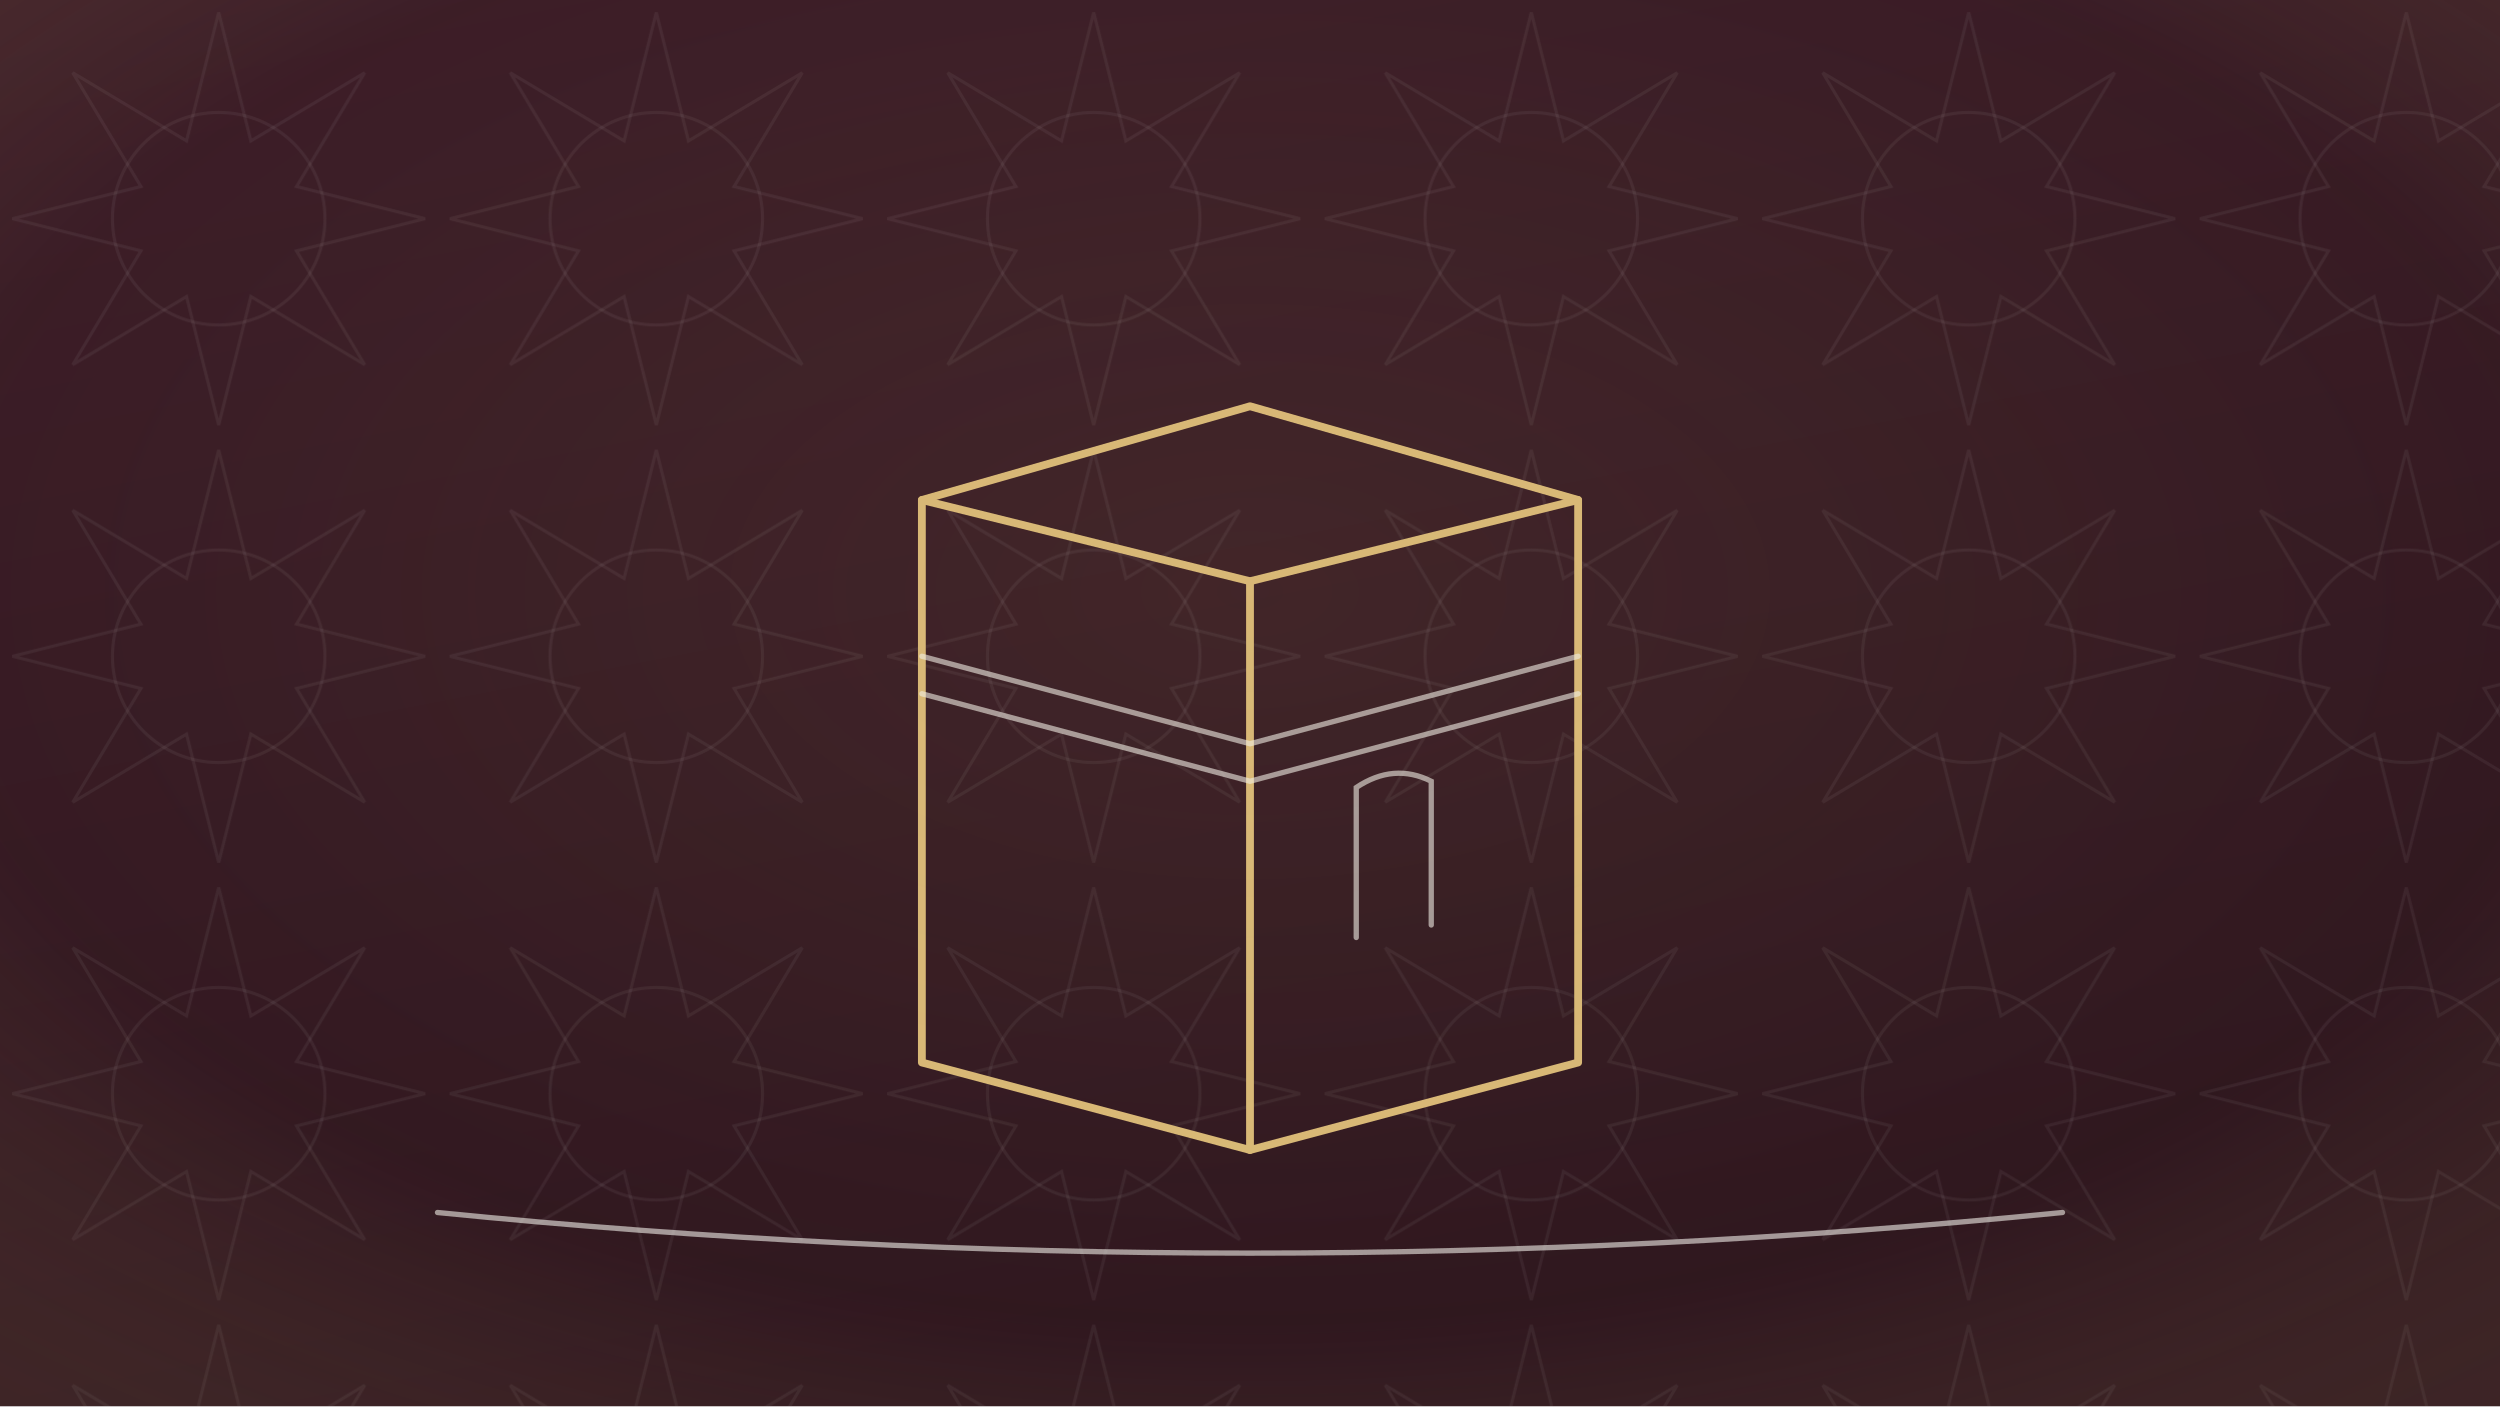
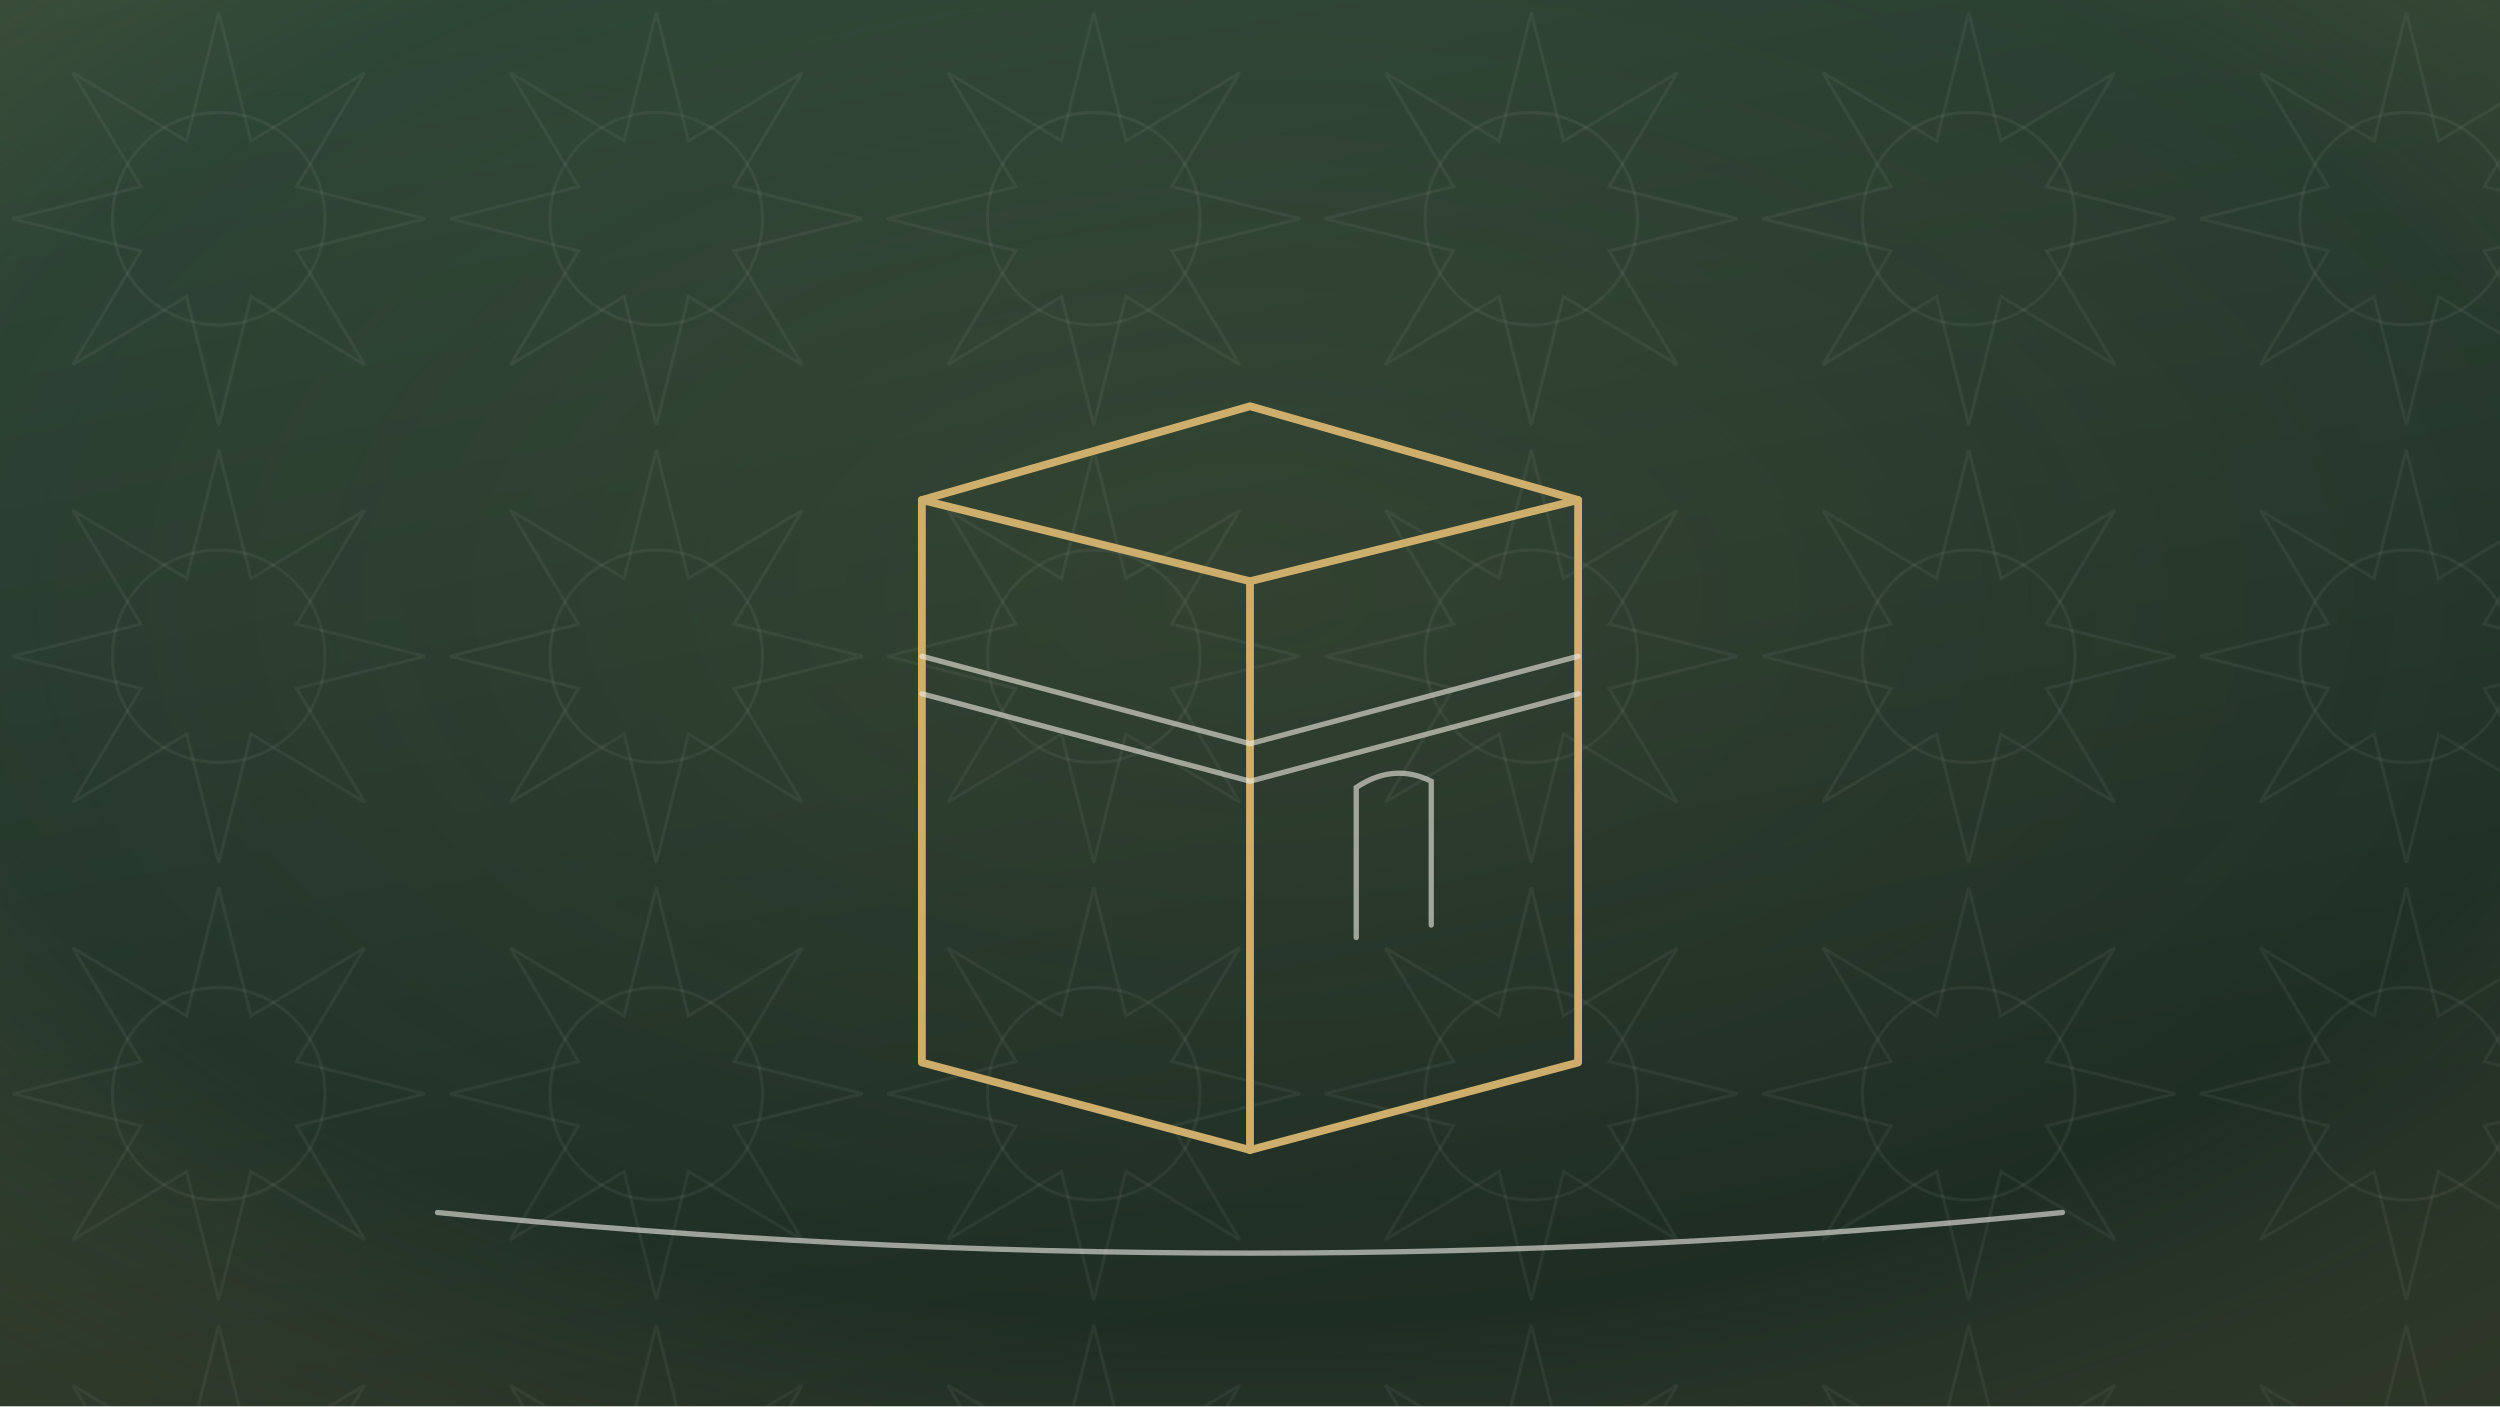
<svg xmlns="http://www.w3.org/2000/svg" viewBox="0 0 800 450" role="img" aria-label="">
  <defs>
    <linearGradient id="bg" x1="0" y1="0" x2="0.35" y2="1">
-       <stop offset="0" stop-color="#3a1b26" />
-       <stop offset="1" stop-color="#2c141d" />
+       <stop offset="0" stop-color="#2c4536" />
+       <stop offset="1" stop-color="#1b2a22" />
    </linearGradient>
    <radialGradient id="glow" cx="0.5" cy="0.42" r="1.05">
-       <stop offset="0" stop-color="#d8b876" stop-opacity="0.09" />
-       <stop offset="0.5" stop-color="#d8b876" stop-opacity="0.02" />
-       <stop offset="1" stop-color="#1c0d13" stop-opacity="0.4" />
+       <stop offset="0" stop-color="#cdae6c" stop-opacity="0.09" />
+       <stop offset="0.5" stop-color="#cdae6c" stop-opacity="0.02" />
+       <stop offset="1" stop-color="#101a14" stop-opacity="0.4" />
    </radialGradient>
    <pattern id="lat" width="140" height="140" patternUnits="userSpaceOnUse">
      <g fill="none" stroke="#f2f0eb" stroke-opacity="0.06">
        <polygon points="70.0,4.0 80.3,45.1 116.7,23.3 94.9,59.7 136.0,70.0 94.9,80.3 116.7,116.7 80.3,94.9 70.0,136.0 59.7,94.9 23.3,116.7 45.1,80.3 4.0,70.0 45.1,59.7 23.3,23.3 59.7,45.1" />
        <circle cx="70" cy="70" r="34" />
      </g>
    </pattern>
  </defs>
  <rect width="800" height="450" fill="url(#bg)" />
  <rect width="800" height="450" fill="url(#lat)" />
-   <g fill="none" stroke="#d8b876" stroke-width="2.5" stroke-linecap="round" stroke-linejoin="round">
+   <g fill="none" stroke="#cdae6c" stroke-width="2.5" stroke-linecap="round" stroke-linejoin="round">
    <path d="M 295 340 V 160 L 400 130 L 505 160 V 340 L 400 368 Z" />
    <path d="M 295 160 L 400 186 L 505 160" />
    <path d="M 400 186 V 368" />
  </g>
  <g fill="none" stroke="#f2f0eb" stroke-opacity="0.6" stroke-width="1.7" stroke-linecap="round">
    <path d="M 295 210 L 400 238 L 505 210" />
    <path d="M 295 222 L 400 250 L 505 222" />
    <path d="M 434 300 V 252 Q 446 244 458 250 V 296" />
    <path d="M 140 388 Q 400 414 660 388" />
  </g>
  <rect width="800" height="450" fill="url(#glow)" />
</svg>
